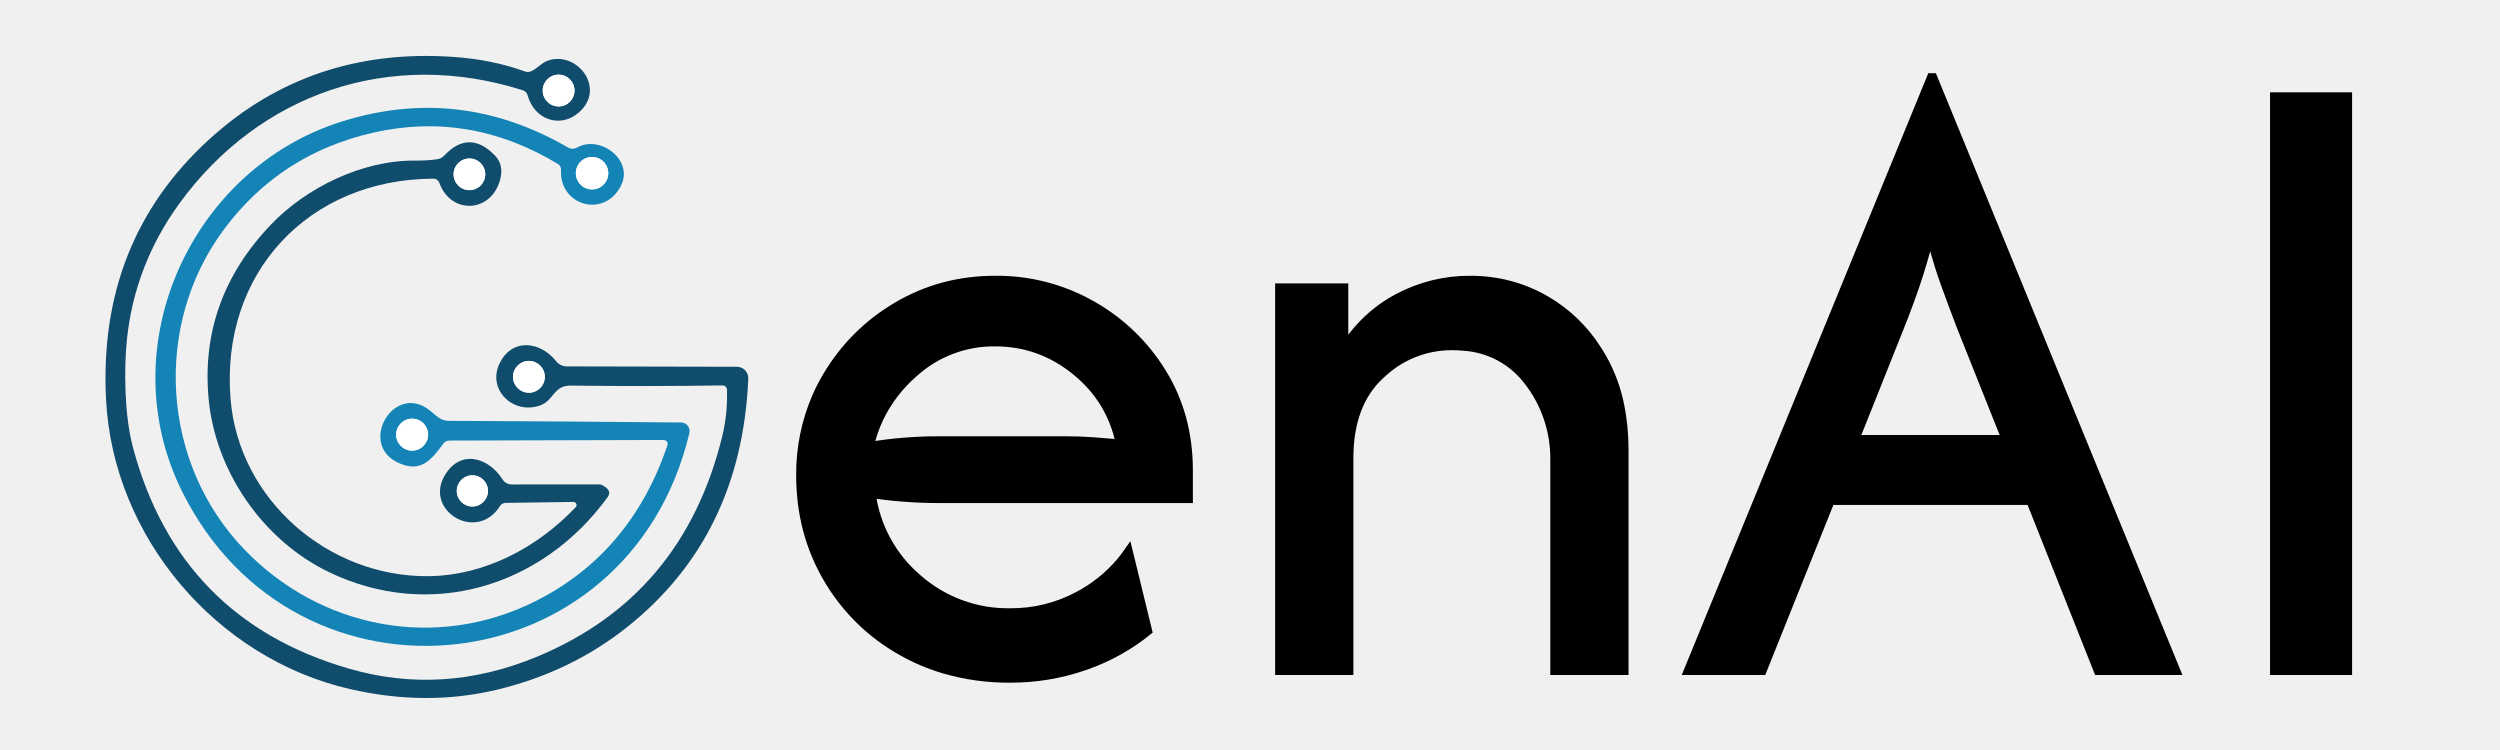
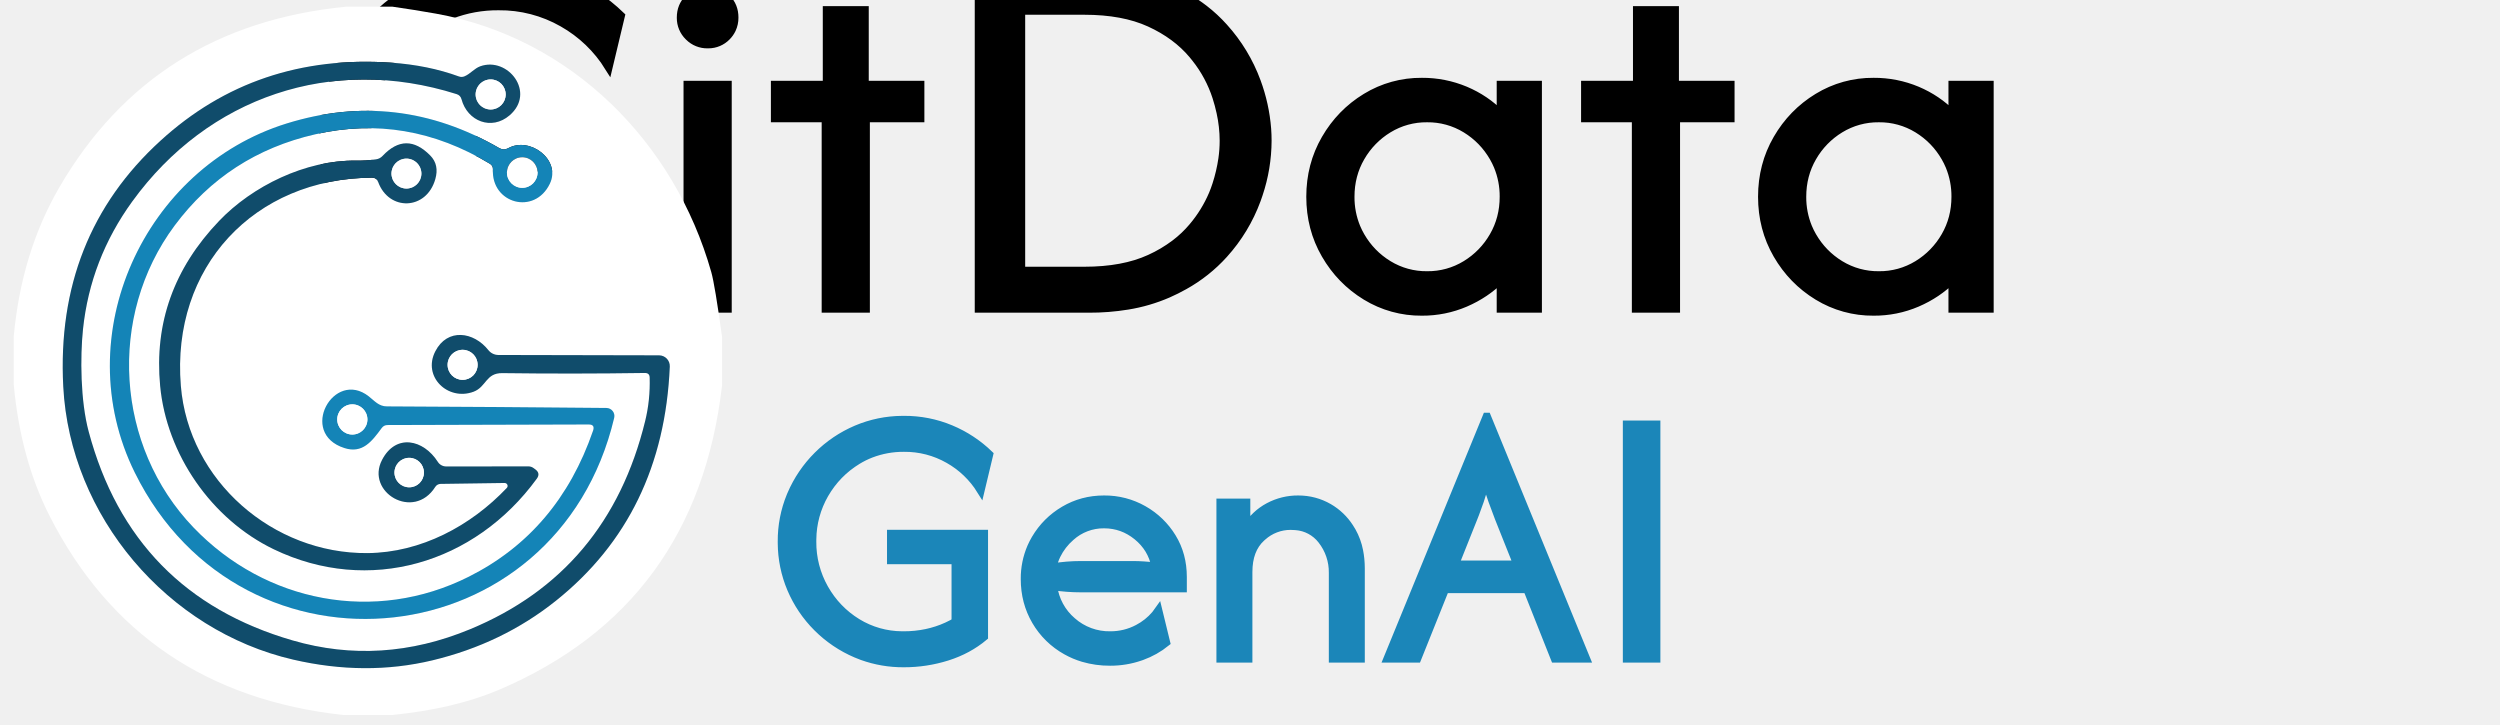
- <svg xmlns="http://www.w3.org/2000/svg" viewBox="0 0 250 75">
-   <g id="svgGroup" stroke-linecap="round" fill-rule="evenodd" font-size="9pt" stroke="#000" stroke-width="0.25mm" fill="#000" style="stroke:#000;stroke-width:0.25mm;fill:#000" transform="matrix(0.9171851, 0, 0, 0.9171851, 80.08857, 7.795258)">
-     <path d="M 59.723 64.583 L 52.223 64.583 L 52.223 22.917 L 59.168 22.917 L 59.168 29.653 Q 61.459 25.972 65.105 24.028 A 16.492 16.492 0 0 1 72.987 22.083 Q 77.431 22.083 81.216 24.271 A 16.308 16.308 0 0 1 86.71 29.527 A 19.78 19.78 0 0 1 87.362 30.59 A 17.309 17.309 0 0 1 89.271 35.799 Q 89.709 37.972 89.723 40.464 A 29.342 29.342 0 0 1 89.723 40.625 L 89.723 64.583 L 82.223 64.583 L 82.223 41.667 A 13.779 13.779 0 0 0 79.272 32.951 A 9.61 9.61 0 0 0 72.312 29.23 A 13.889 13.889 0 0 0 70.973 29.167 A 11.14 11.14 0 0 0 63.498 32.025 A 14.4 14.4 0 0 0 63.161 32.326 Q 59.723 35.486 59.723 41.458 L 59.723 64.583 Z M 104.793 64.583 L 96.806 64.583 L 123.265 0 L 123.404 0 L 149.862 64.583 L 141.459 64.583 L 134.098 46.042 L 112.223 46.042 L 104.793 64.583 Z M 42.223 42.778 L 42.223 45.833 L 15.001 45.833 Q 13.195 45.833 11.32 45.694 A 47.061 47.061 0 0 1 7.64 45.278 A 14.686 14.686 0 0 0 12.674 54.583 A 14.906 14.906 0 0 0 22.848 58.333 A 15.465 15.465 0 0 0 30.209 56.528 A 15.539 15.539 0 0 0 34.868 52.814 A 14.892 14.892 0 0 0 35.695 51.736 L 37.779 60.278 A 22.491 22.491 0 0 1 31.298 63.933 A 25.409 25.409 0 0 1 30.938 64.062 A 24.427 24.427 0 0 1 22.812 65.417 A 27.715 27.715 0 0 1 22.779 65.417 A 25.038 25.038 0 0 1 15.594 64.415 A 21.908 21.908 0 0 1 11.077 62.5 A 21.445 21.445 0 0 1 2.952 54.549 Q 0.001 49.514 0.001 43.333 A 21.055 21.055 0 0 1 1.739 34.767 A 20.433 20.433 0 0 1 2.848 32.604 Q 5.695 27.778 10.522 24.931 Q 15.348 22.083 21.181 22.083 A 20.872 20.872 0 0 1 31.737 24.826 A 21.087 21.087 0 0 1 39.376 32.222 Q 42.223 36.875 42.223 42.778 Z M 168.612 64.583 L 160.695 64.583 L 160.695 2.083 L 168.612 2.083 L 168.612 64.583 Z M 15.001 39.583 L 28.82 39.583 A 43.394 43.394 0 0 1 31.841 39.687 A 144.292 144.292 0 0 1 34.862 39.931 Q 33.89 35.069 30.001 31.91 Q 26.112 28.75 21.181 28.75 A 13.025 13.025 0 0 0 12.293 32.118 A 15.371 15.371 0 0 0 8.539 36.989 A 14.677 14.677 0 0 0 7.431 40.208 Q 11.181 39.583 15.001 39.583 Z M 119.793 27.083 L 114.862 39.444 L 131.459 39.444 L 126.529 27.083 A 302.323 302.323 0 0 1 124.793 22.431 A 46.589 46.589 0 0 1 124.168 20.585 Q 123.647 18.941 123.126 16.944 Q 122.293 20.139 121.529 22.396 A 89.26 89.26 0 0 1 120.266 25.879 A 102.696 102.696 0 0 1 119.793 27.083 Z" vector-effect="non-scaling-stroke" />
+ <svg xmlns="http://www.w3.org/2000/svg" xmlns:ns1="https://boxy-svg.com" viewBox="0 0 300 87" width="300px" height="87px">
+   <defs>
+     <ns1:export>
+       <ns1:file format="svg" />
+     </ns1:export>
+   </defs>
+   <g id="svgGroup" stroke-linecap="round" fill-rule="evenodd" font-size="9pt" stroke="#000" stroke-width="0.25mm" fill="#000" style="stroke: rgb(0, 0, 0); stroke-width: 0.25mm; fill: rgb(0, 0, 0); transform-origin: 155.001px 32.501px;" transform="matrix(0.6451604, 0, 0, 0.6451626, 38.76775, -4.078689)">
+     <path d="M 55.417 9.237 L 53.126 18.82 A 23.976 23.976 0 0 0 44.549 10.591 A 23.488 23.488 0 0 0 32.652 7.501 A 29.019 29.019 0 0 0 32.64 7.501 A 24.067 24.067 0 0 0 23.827 9.093 A 22.667 22.667 0 0 0 20.244 10.869 Q 14.723 14.237 11.459 19.897 A 24.629 24.629 0 0 0 8.202 31.853 A 29.174 29.174 0 0 0 8.195 32.501 A 24.902 24.902 0 0 0 11.424 45.001 Q 14.654 50.695 20.174 54.098 A 23.051 23.051 0 0 0 32.115 57.497 A 27.511 27.511 0 0 0 32.57 57.501 A 29.074 29.074 0 0 0 38.638 56.882 A 26.531 26.531 0 0 0 39.966 56.563 A 25.608 25.608 0 0 0 45.464 54.413 A 23.499 23.499 0 0 0 46.39 53.89 L 46.39 37.501 L 29.167 37.501 L 29.167 30.417 L 54.029 30.417 L 54.029 57.917 Q 49.792 61.459 44.202 63.23 A 38.287 38.287 0 0 1 32.57 65.001 A 32.194 32.194 0 0 1 21.446 63.095 A 30.615 30.615 0 0 1 19.862 62.466 A 32.894 32.894 0 0 1 9.48 55.452 Q 5.001 50.973 2.501 45.105 A 31.718 31.718 0 0 1 0.003 32.921 A 36.086 36.086 0 0 1 0.001 32.501 A 31.51 31.51 0 0 1 2.36 20.31 A 30.544 30.544 0 0 1 2.536 19.897 A 33.005 33.005 0 0 1 9.549 9.549 A 32.894 32.894 0 0 1 19.931 2.536 A 31.751 31.751 0 0 1 32.189 0.004 A 36.306 36.306 0 0 1 32.64 0.001 A 31.777 31.777 0 0 1 45.14 2.466 A 33.204 33.204 0 0 1 55.417 9.237 Z M 142.431 63.751 L 121.945 63.751 L 121.945 1.251 L 142.431 1.251 A 43.577 43.577 0 0 1 149.66 1.821 A 31.463 31.463 0 0 1 157.188 4.029 A 32.174 32.174 0 0 1 163.878 7.962 A 27.377 27.377 0 0 1 167.57 11.39 A 31.022 31.022 0 0 1 173.681 21.494 A 32.6 32.6 0 0 1 175.612 30.271 A 30.02 30.02 0 0 1 175.695 32.501 A 31.597 31.597 0 0 1 174.041 42.473 A 36.122 36.122 0 0 1 173.681 43.508 A 31.022 31.022 0 0 1 167.57 53.612 A 28.618 28.618 0 0 1 160.194 59.471 A 34.847 34.847 0 0 1 157.188 60.973 A 31.463 31.463 0 0 1 149.66 63.18 A 43.577 43.577 0 0 1 142.431 63.751 Z M 219.029 27.57 L 219.029 22.084 L 225.973 22.084 L 225.973 63.751 L 219.029 63.751 L 219.029 58.265 Q 216.251 61.042 212.466 62.674 A 20.212 20.212 0 0 1 204.376 64.306 A 19.611 19.611 0 0 1 193.959 61.424 Q 189.237 58.542 186.424 53.681 Q 183.612 48.82 183.612 42.917 Q 183.612 37.015 186.424 32.154 Q 189.237 27.292 193.959 24.411 A 19.611 19.611 0 0 1 204.376 21.529 A 20.592 20.592 0 0 1 212.466 23.126 Q 216.251 24.723 219.029 27.57 Z M 303.056 27.57 L 303.056 22.084 L 310.001 22.084 L 310.001 63.751 L 303.056 63.751 L 303.056 58.265 Q 300.279 61.042 296.494 62.674 A 20.212 20.212 0 0 1 288.404 64.306 A 19.611 19.611 0 0 1 277.987 61.424 Q 273.265 58.542 270.452 53.681 Q 267.64 48.82 267.64 42.917 Q 267.64 37.015 270.452 32.154 Q 273.265 27.292 277.987 24.411 A 19.611 19.611 0 0 1 288.404 21.529 A 20.592 20.592 0 0 1 296.494 23.126 Q 300.279 24.723 303.056 27.57 Z M 100.973 63.751 L 93.473 63.751 L 93.473 28.334 L 84.029 28.334 L 84.029 22.084 L 93.681 22.084 L 93.681 8.195 L 100.765 8.195 L 100.765 22.084 L 111.112 22.084 L 111.112 28.334 L 100.973 28.334 L 100.973 63.751 Z M 251.667 63.751 L 244.167 63.751 L 244.167 28.334 L 234.723 28.334 L 234.723 22.084 L 244.376 22.084 L 244.376 8.195 L 251.459 8.195 L 251.459 22.084 L 261.806 22.084 L 261.806 28.334 L 251.667 28.334 L 251.667 63.751 Z M 129.862 8.334 L 129.862 56.667 L 141.598 56.667 Q 148.82 56.667 153.751 54.411 A 24.746 24.746 0 0 0 158.46 51.621 A 20.284 20.284 0 0 0 161.737 48.508 A 23.727 23.727 0 0 0 165.473 42.451 A 21.976 21.976 0 0 0 166.147 40.626 A 29.116 29.116 0 0 0 167.26 35.844 A 23.833 23.833 0 0 0 167.501 32.501 A 24.869 24.869 0 0 0 166.918 27.247 A 30.724 30.724 0 0 0 166.147 24.376 A 22.968 22.968 0 0 0 162.295 17.183 A 26.395 26.395 0 0 0 161.737 16.494 Q 158.681 12.848 153.751 10.591 Q 148.82 8.334 141.598 8.334 L 129.862 8.334 Z M 75.279 63.751 L 67.779 63.751 L 67.779 22.084 L 75.279 22.084 L 75.279 63.751 Z M 205.348 57.501 A 13.483 13.483 0 0 0 212.536 55.522 A 14.775 14.775 0 0 0 217.674 50.244 Q 219.584 46.945 219.584 42.917 A 14.641 14.641 0 0 0 218.487 37.232 A 14.058 14.058 0 0 0 217.674 35.591 Q 215.765 32.292 212.536 30.313 A 13.483 13.483 0 0 0 205.348 28.334 A 13.483 13.483 0 0 0 198.161 30.313 A 14.775 14.775 0 0 0 193.022 35.591 Q 191.112 38.89 191.112 42.917 A 14.641 14.641 0 0 0 192.209 48.603 A 14.058 14.058 0 0 0 193.022 50.244 Q 194.931 53.542 198.161 55.522 A 13.483 13.483 0 0 0 205.348 57.501 Z M 289.376 57.501 A 13.483 13.483 0 0 0 296.563 55.522 A 14.775 14.775 0 0 0 301.702 50.244 Q 303.612 46.945 303.612 42.917 A 14.641 14.641 0 0 0 302.515 37.232 A 14.058 14.058 0 0 0 301.702 35.591 Q 299.792 32.292 296.563 30.313 A 13.483 13.483 0 0 0 289.376 28.334 A 13.483 13.483 0 0 0 282.188 30.313 A 14.775 14.775 0 0 0 277.049 35.591 Q 275.14 38.89 275.14 42.917 A 14.641 14.641 0 0 0 276.236 48.603 A 14.058 14.058 0 0 0 277.049 50.244 Q 278.959 53.542 282.188 55.522 A 13.483 13.483 0 0 0 289.376 57.501 Z M 68.033 13.171 A 4.817 4.817 0 0 0 71.529 14.584 A 6.256 6.256 0 0 0 71.662 14.583 A 4.765 4.765 0 0 0 75.105 13.126 A 5.009 5.009 0 0 0 76.053 11.784 A 5.036 5.036 0 0 0 76.529 9.584 Q 76.529 7.431 75.105 6.008 A 4.716 4.716 0 0 0 73.38 4.894 A 5.339 5.339 0 0 0 71.529 4.584 A 4.882 4.882 0 0 0 67.987 6.008 Q 66.529 7.431 66.529 9.584 A 5.912 5.912 0 0 0 66.529 9.649 A 4.815 4.815 0 0 0 67.987 13.126 A 5.739 5.739 0 0 0 68.033 13.171 Z" vector-effect="non-scaling-stroke" />
  </g>
-   <path fill="#104c6b" d="M 72.196 38.544 C 67.116 38.619 62.083 38.625 57.098 38.559 C 55.336 38.537 55.418 40.014 54.046 40.532 C 51.331 41.537 48.616 38.934 50.003 36.249 C 51.271 33.774 54.061 34.149 55.628 36.137 C 55.88 36.45 56.26 36.635 56.663 36.639 L 73.696 36.677 C 74.341 36.681 74.854 37.218 74.828 37.862 C 74.383 48.327 70.363 56.595 62.768 62.664 C 58.988 65.685 54.631 67.787 49.696 68.972 C 44.976 70.102 40.063 70.077 34.958 68.897 C 21.638 65.822 11.318 53.717 10.606 39.977 C 10.056 29.397 13.488 20.722 20.903 13.952 C 27.648 7.792 35.783 5.037 45.308 5.687 C 47.928 5.867 50.326 6.354 52.501 7.149 C 52.693 7.221 52.906 7.216 53.093 7.134 C 53.716 6.872 54.136 6.294 54.766 6.069 C 57.691 5.027 60.676 8.852 57.863 11.267 C 55.958 12.902 53.393 11.897 52.771 9.549 C 52.696 9.279 52.523 9.102 52.253 9.017 C 39.023 4.832 25.928 9.324 17.911 20.387 C 14.956 24.467 13.218 28.972 12.698 33.902 C 12.391 36.842 12.421 41.484 13.298 44.754 C 16.363 56.209 23.563 63.579 34.898 66.864 C 41.138 68.674 47.398 68.28 53.678 65.679 C 63.438 61.639 69.621 54.285 72.226 43.614 C 72.586 42.139 72.743 40.612 72.698 39.032 C 72.693 38.707 72.526 38.544 72.196 38.544 Z M 57.451 9.054 C 57.451 8.176 56.739 7.464 55.861 7.464 C 54.982 7.464 54.271 8.176 54.271 9.054 C 54.271 9.933 54.982 10.644 55.861 10.644 C 56.739 10.644 57.451 9.933 57.451 9.054 Z M 54.481 37.682 C 54.481 36.804 53.769 36.092 52.891 36.092 C 52.012 36.092 51.301 36.804 51.301 37.682 C 51.301 38.56 52.012 39.272 52.891 39.272 C 53.769 39.272 54.481 38.56 54.481 37.682 Z" transform="matrix(1, 0, 0, 1, -1.4210854715202004e-14, 0)" />
-   <circle fill="#ffffff" cx="55.861" cy="9.055" r="1.59" transform="matrix(1, 0, 0, 1, -1.4210854715202004e-14, 0)" />
-   <path fill="#1484b7" d="M 66.241 43.997 L 44.948 44.057 C 44.688 44.057 44.481 44.162 44.326 44.372 C 43.268 45.812 42.278 47.102 40.381 46.494 C 35.461 44.934 39.241 38.109 42.953 41.019 C 43.583 41.514 44.018 42.084 44.888 42.084 C 52.723 42.12 60.466 42.174 68.116 42.249 C 68.664 42.255 69.066 42.763 68.941 43.292 C 62.918 68.717 29.641 72.272 18.188 49.104 C 10.981 34.532 19.201 16.802 34.253 12.129 C 42.068 9.699 49.578 10.569 56.783 14.739 C 57.093 14.914 57.403 14.917 57.713 14.747 C 60.001 13.464 63.338 15.977 62.131 18.497 C 60.511 21.887 55.898 20.597 56.101 16.974 C 56.114 16.743 55.999 16.524 55.801 16.404 C 49.911 12.84 43.735 11.797 37.276 13.277 C 31.101 14.692 26.143 17.91 22.403 22.929 C 15.256 32.537 16.133 46.307 24.406 54.917 C 32.026 62.859 43.613 65.109 53.551 60.114 C 59.866 56.944 64.251 51.789 66.706 44.649 C 66.856 44.214 66.7 43.997 66.241 43.997 Z M 60.826 17.319 C 60.826 16.425 60.1 15.699 59.206 15.699 C 58.311 15.699 57.586 16.425 57.586 17.319 C 57.586 18.214 58.311 18.939 59.206 18.939 C 60.1 18.939 60.826 18.214 60.826 17.319 Z M 42.811 43.464 C 42.811 42.582 42.095 41.867 41.213 41.867 C 40.331 41.867 39.616 42.582 39.616 43.464 C 39.616 44.346 40.331 45.062 41.213 45.062 C 42.095 45.062 42.811 44.346 42.811 43.464 Z" transform="matrix(1, 0, 0, 1, -1.4210854715202004e-14, 0)" />
-   <path fill="#104c6b" d="M 57.338 50.192 L 50.558 50.289 C 50.329 50.293 50.117 50.412 49.996 50.604 C 47.701 54.242 42.586 51.152 44.363 47.747 C 45.833 44.919 48.758 45.587 50.266 47.957 C 50.457 48.26 50.794 48.444 51.158 48.444 L 59.866 48.437 C 60.061 48.437 60.25 48.5 60.406 48.617 L 60.601 48.759 C 60.97 49.039 61.018 49.367 60.743 49.742 C 54.188 58.734 42.976 62.064 32.896 57.212 C 26.296 54.032 21.548 47.147 20.866 39.917 C 20.236 33.272 22.318 27.447 27.113 22.442 C 30.616 18.774 36.248 15.984 41.611 16.059 C 42.321 16.069 43.026 16.024 43.726 15.924 C 44.001 15.885 44.233 15.762 44.423 15.557 C 46.083 13.797 47.763 13.785 49.463 15.519 C 50.113 16.174 50.29 17.012 49.996 18.032 C 49.051 21.332 45.083 21.429 43.951 18.324 C 43.84 18.019 43.623 17.867 43.298 17.867 C 30.811 17.934 22.028 27.339 23.056 39.894 C 23.873 49.982 32.836 57.707 42.833 57.617 C 48.473 57.564 53.746 54.752 57.571 50.717 C 57.737 50.547 57.652 50.262 57.418 50.202 C 57.391 50.195 57.365 50.192 57.338 50.192 Z M 48.526 17.432 C 48.526 16.558 47.817 15.849 46.943 15.849 C 46.069 15.849 45.361 16.558 45.361 17.432 C 45.361 18.306 46.069 19.014 46.943 19.014 C 47.817 19.014 48.526 18.306 48.526 17.432 Z M 48.796 49.089 C 48.796 48.228 48.097 47.529 47.236 47.529 C 46.374 47.529 45.676 48.228 45.676 49.089 C 45.676 49.951 46.374 50.649 47.236 50.649 C 48.097 50.649 48.796 49.951 48.796 49.089 Z" transform="matrix(1, 0, 0, 1, -1.4210854715202004e-14, 0)" />
-   <circle fill="#ffffff" cx="59.206" cy="17.319" r="1.62" transform="matrix(1, 0, 0, 1, -1.4210854715202004e-14, 0)" />
-   <circle fill="#ffffff" cx="46.943" cy="17.432" r="1.582" transform="matrix(1, 0, 0, 1, -1.4210854715202004e-14, 0)" />
-   <circle fill="#ffffff" cx="52.891" cy="37.682" r="1.59" transform="matrix(1, 0, 0, 1, -1.4210854715202004e-14, 0)" />
-   <circle fill="#ffffff" cx="41.213" cy="43.465" r="1.598" transform="matrix(1, 0, 0, 1, -1.4210854715202004e-14, 0)" />
-   <circle fill="#ffffff" cx="47.235" cy="49.09" r="1.56" transform="matrix(1, 0, 0, 1, -1.4210854715202004e-14, 0)" />
+   <path fill="#ffffff" d="M 41.53 0.803 L 47.106 0.803 C 48.851 1.052 50.585 1.33 52.308 1.636 C 68.611 4.569 80.962 17.123 85.356 32.661 C 85.645 33.681 86.076 36.276 86.648 40.447 L 86.648 46.244 C 84.608 63.867 75.683 76.045 59.873 82.777 C 56.269 84.307 51.977 85.315 46.996 85.803 L 41.207 85.803 C 24.915 84.012 13.168 76.059 5.966 61.944 C 3.637 57.376 2.198 52.109 1.648 46.142 L 1.648 40.362 C 2.271 33.647 4.096 27.685 7.122 22.478 C 14.642 9.541 26.111 2.316 41.53 0.803 Z M 77.961 45.309 C 78.012 47.099 77.834 48.831 77.426 50.503 C 74.473 62.595 67.466 70.931 56.405 75.51 C 49.288 78.456 42.193 78.904 35.121 76.853 C 22.275 73.13 14.115 64.777 10.641 51.795 C 9.647 48.089 9.613 42.827 9.961 39.495 C 10.55 33.907 12.52 28.802 15.869 24.178 C 24.955 11.641 39.796 6.549 54.79 11.292 C 55.096 11.388 55.292 11.59 55.377 11.896 C 56.082 14.556 58.989 15.695 61.148 13.842 C 64.336 11.105 60.953 6.77 57.638 7.952 C 56.924 8.207 56.448 8.861 55.742 9.159 C 55.53 9.25 55.289 9.257 55.071 9.176 C 52.606 8.275 49.888 7.722 46.919 7.518 C 36.124 6.781 26.904 9.903 19.26 16.885 C 10.856 24.557 6.966 34.389 7.59 46.38 C 8.397 61.952 20.093 75.671 35.189 79.156 C 40.975 80.493 46.542 80.521 51.892 79.241 C 57.485 77.898 62.423 75.515 66.707 72.093 C 75.315 65.213 79.871 55.843 80.375 43.983 C 80.404 43.253 79.823 42.644 79.092 42.64 L 59.788 42.598 C 59.331 42.592 58.9 42.383 58.615 42.028 C 56.839 39.776 53.677 39.351 52.24 42.156 C 50.668 45.199 53.745 48.148 56.822 47.009 C 58.377 46.423 58.284 44.748 60.281 44.774 C 65.931 44.847 71.634 44.842 77.392 44.757 C 77.766 44.757 77.955 44.94 77.961 45.309 Z M 70.643 50.936 C 71.164 50.936 71.34 51.183 71.17 51.676 C 68.387 59.768 63.418 65.61 56.261 69.203 C 44.998 74.864 31.866 72.314 23.23 63.312 C 13.854 53.554 12.86 37.948 20.96 27.06 C 25.199 21.37 30.817 17.723 37.816 16.12 C 45.137 14.442 52.135 15.624 58.811 19.665 C 59.035 19.8 59.166 20.049 59.151 20.311 C 58.921 24.416 64.149 25.878 65.985 22.036 C 67.353 19.18 63.571 16.333 60.978 17.786 C 60.627 17.978 60.275 17.976 59.924 17.778 C 51.758 13.052 43.247 12.066 34.39 14.82 C 17.331 20.115 8.015 40.209 16.183 56.725 C 29.163 82.981 66.877 78.952 73.703 50.137 C 73.844 49.538 73.388 48.962 72.768 48.956 C 64.098 48.871 55.323 48.808 46.443 48.769 C 45.457 48.769 44.964 48.123 44.25 47.562 C 40.043 44.264 35.759 51.999 41.335 53.767 C 43.485 54.455 44.607 52.993 45.806 51.361 C 45.981 51.123 46.216 51.004 46.511 51.004 L 70.643 50.936 Z M 60.553 57.957 C 60.827 57.957 61.003 58.248 60.87 58.481 C 60.856 58.507 60.838 58.531 60.817 58.552 C 56.482 63.125 50.506 66.313 44.114 66.372 C 32.784 66.474 22.626 57.719 21.7 46.287 C 20.535 32.058 30.489 21.399 44.641 21.322 C 45.009 21.322 45.256 21.495 45.381 21.841 C 46.664 25.36 51.161 25.249 52.232 21.509 C 52.566 20.353 52.365 19.404 51.628 18.662 C 49.701 16.695 47.797 16.709 45.916 18.704 C 45.701 18.936 45.437 19.075 45.126 19.121 C 44.332 19.234 43.533 19.285 42.729 19.274 C 36.651 19.189 30.268 22.351 26.298 26.507 C 20.864 32.179 18.504 38.781 19.218 46.312 C 19.991 54.506 25.372 62.309 32.852 65.913 C 44.276 71.413 56.983 67.639 64.412 57.447 C 64.724 57.022 64.67 56.651 64.251 56.334 L 64.03 56.172 C 63.853 56.039 63.639 55.968 63.418 55.968 L 53.549 55.977 C 53.136 55.976 52.754 55.767 52.538 55.424 C 50.829 52.738 47.514 51.982 45.848 55.186 C 43.834 59.045 49.631 62.547 52.232 58.425 C 52.369 58.206 52.609 58.072 52.869 58.068 L 60.553 57.957 Z" transform="matrix(1, 0, 0, 1, 1.7763568394002505e-15, 0)" />
+   <path fill="#104c6b" d="M 77.392 44.757 C 71.634 44.842 65.931 44.847 60.281 44.774 C 58.284 44.748 58.377 46.423 56.822 47.009 C 53.745 48.148 50.668 45.199 52.24 42.156 C 53.677 39.351 56.839 39.776 58.615 42.028 C 58.9 42.383 59.331 42.592 59.788 42.598 L 79.092 42.64 C 79.823 42.644 80.404 43.253 80.375 43.983 C 79.871 55.843 75.315 65.213 66.707 72.093 C 62.423 75.515 57.485 77.898 51.892 79.241 C 46.542 80.521 40.975 80.493 35.189 79.156 C 20.093 75.671 8.397 61.952 7.59 46.38 C 6.966 34.389 10.856 24.557 19.26 16.885 C 26.904 9.903 36.124 6.781 46.919 7.518 C 49.888 7.722 52.606 8.275 55.071 9.176 C 55.289 9.257 55.53 9.25 55.742 9.159 C 56.448 8.861 56.924 8.207 57.638 7.952 C 60.953 6.77 64.336 11.105 61.148 13.842 C 58.989 15.695 56.082 14.556 55.377 11.896 C 55.292 11.59 55.096 11.388 54.79 11.292 C 39.796 6.549 24.955 11.641 15.869 24.178 C 12.52 28.802 10.55 33.907 9.961 39.495 C 9.613 42.827 9.647 48.089 10.641 51.795 C 14.115 64.777 22.275 73.13 35.121 76.853 C 42.193 78.904 49.288 78.456 56.405 75.51 C 67.466 70.931 74.473 62.595 77.426 50.503 C 77.834 48.831 78.012 47.099 77.961 45.309 C 77.955 44.94 77.766 44.757 77.392 44.757 Z M 60.681 11.335 C 60.681 10.339 59.874 9.533 58.879 9.533 C 57.883 9.533 57.077 10.339 57.077 11.335 C 57.077 12.33 57.883 13.137 58.879 13.137 C 59.874 13.137 60.681 12.33 60.681 11.335 Z M 57.315 43.779 C 57.315 42.784 56.508 41.977 55.513 41.977 C 54.517 41.977 53.711 42.784 53.711 43.779 C 53.711 44.774 54.517 45.581 55.513 45.581 C 56.508 45.581 57.315 44.774 57.315 43.779 Z" transform="matrix(1, 0, 0, 1, 1.7763568394002505e-15, 0)" />
+   <circle fill="#ffffff" cx="58.878" cy="11.334" r="1.802" transform="matrix(1, 0, 0, 1, 1.7763568394002505e-15, 0)" />
+   <path fill="#1484b7" d="M 70.643 50.936 L 46.511 51.004 C 46.216 51.004 45.981 51.123 45.806 51.361 C 44.607 52.993 43.485 54.455 41.335 53.767 C 35.759 51.999 40.043 44.264 44.25 47.562 C 44.964 48.123 45.457 48.769 46.443 48.769 C 55.323 48.808 64.098 48.871 72.768 48.956 C 73.388 48.962 73.844 49.538 73.703 50.137 C 66.877 78.952 29.163 82.981 16.183 56.725 C 8.015 40.209 17.331 20.115 34.39 14.82 C 43.247 12.066 51.758 13.052 59.924 17.778 C 60.275 17.976 60.627 17.978 60.978 17.786 C 63.571 16.333 67.353 19.18 65.985 22.036 C 64.149 25.878 58.921 24.416 59.151 20.311 C 59.166 20.049 59.035 19.8 58.811 19.665 C 52.135 15.624 45.137 14.442 37.816 16.12 C 30.817 17.723 25.199 21.37 20.96 27.06 C 12.86 37.948 13.854 53.554 23.23 63.312 C 31.866 72.314 44.998 74.864 56.261 69.203 C 63.418 65.61 68.387 59.768 71.17 51.676 C 71.34 51.183 71.164 50.936 70.643 50.936 Z M 64.506 20.702 C 64.506 19.687 63.684 18.866 62.67 18.866 C 61.655 18.866 60.834 19.687 60.834 20.702 C 60.834 21.716 61.655 22.538 62.67 22.538 C 63.684 22.538 64.506 21.716 64.506 20.702 Z M 44.089 50.333 C 44.089 49.332 43.278 48.522 42.278 48.522 C 41.278 48.522 40.468 49.332 40.468 50.333 C 40.468 51.332 41.278 52.143 42.278 52.143 C 43.278 52.143 44.089 51.332 44.089 50.333 Z" transform="matrix(1, 0, 0, 1, 1.7763568394002505e-15, 0)" />
+   <path fill="#104c6b" d="M 60.553 57.957 L 52.869 58.068 C 52.609 58.072 52.369 58.206 52.232 58.425 C 49.631 62.547 43.834 59.045 45.848 55.186 C 47.514 51.982 50.829 52.738 52.538 55.424 C 52.754 55.767 53.136 55.976 53.549 55.977 L 63.418 55.968 C 63.639 55.968 63.853 56.039 64.03 56.172 L 64.251 56.334 C 64.67 56.651 64.724 57.022 64.412 57.447 C 56.983 67.639 44.276 71.413 32.852 65.913 C 25.372 62.309 19.991 54.506 19.218 46.312 C 18.504 38.781 20.864 32.179 26.298 26.507 C 30.268 22.351 36.651 19.189 42.729 19.274 C 43.533 19.285 44.332 19.234 45.126 19.121 C 45.437 19.075 45.701 18.936 45.916 18.704 C 47.797 16.709 49.701 16.695 51.628 18.662 C 52.365 19.404 52.566 20.353 52.232 21.509 C 51.161 25.249 46.664 25.36 45.381 21.841 C 45.256 21.495 45.009 21.322 44.641 21.322 C 30.489 21.399 20.535 32.058 21.7 46.287 C 22.626 57.719 32.784 66.474 44.114 66.372 C 50.506 66.313 56.482 63.125 60.817 58.552 C 61.005 58.36 60.909 58.036 60.643 57.968 C 60.613 57.96 60.584 57.957 60.553 57.957 Z M 50.566 20.829 C 50.566 19.838 49.762 19.036 48.772 19.036 C 47.782 19.036 46.979 19.838 46.979 20.829 C 46.979 21.819 47.782 22.623 48.772 22.623 C 49.762 22.623 50.566 21.819 50.566 20.829 Z M 50.872 56.708 C 50.872 55.731 50.08 54.94 49.104 54.94 C 48.127 54.94 47.336 55.731 47.336 56.708 C 47.336 57.684 48.127 58.476 49.104 58.476 C 50.08 58.476 50.872 57.684 50.872 56.708 Z" transform="matrix(1, 0, 0, 1, 1.7763568394002505e-15, 0)" />
+   <circle fill="#ffffff" cx="62.67" cy="20.702" r="1.836" transform="matrix(1, 0, 0, 1, 1.7763568394002505e-15, 0)" />
+   <circle fill="#ffffff" cx="48.772" cy="20.829" r="1.793" transform="matrix(1, 0, 0, 1, 1.7763568394002505e-15, 0)" />
+   <circle fill="#ffffff" cx="55.512" cy="43.779" r="1.802" transform="matrix(1, 0, 0, 1, 1.7763568394002505e-15, 0)" />
+   <circle fill="#ffffff" cx="42.278" cy="50.333" r="1.811" transform="matrix(1, 0, 0, 1, 1.7763568394002505e-15, 0)" />
+   <circle fill="#ffffff" cx="49.104" cy="56.708" r="1.768" transform="matrix(1, 0, 0, 1, 1.7763568394002505e-15, 0)" />
+   <g id="group-1" stroke-linecap="round" fill-rule="evenodd" font-size="9pt" stroke="#1b86b9" stroke-width="0.25mm" fill="#1b86b9" style="stroke:#1b86b9;stroke-width:0.25mm;fill:#1b86b9" transform="matrix(0.449618, 0, 0, 0.449618, 93.79991, 50)">
+     <path d="M 55.417 10.069 L 53.126 19.653 A 23.976 23.976 0 0 0 44.549 11.424 A 23.488 23.488 0 0 0 32.652 8.333 A 29.019 29.019 0 0 0 32.64 8.333 A 24.067 24.067 0 0 0 23.827 9.925 A 22.667 22.667 0 0 0 20.244 11.701 Q 14.723 15.069 11.459 20.729 A 24.629 24.629 0 0 0 8.202 32.685 A 29.174 29.174 0 0 0 8.195 33.333 A 24.902 24.902 0 0 0 11.424 45.833 Q 14.654 51.528 20.174 54.931 A 23.051 23.051 0 0 0 32.115 58.33 A 27.511 27.511 0 0 0 32.57 58.333 A 29.074 29.074 0 0 0 38.638 57.714 A 26.531 26.531 0 0 0 39.966 57.396 A 25.608 25.608 0 0 0 45.464 55.245 A 23.499 23.499 0 0 0 46.39 54.722 L 46.39 38.333 L 29.167 38.333 L 29.167 31.25 L 54.029 31.25 L 54.029 58.75 Q 49.792 62.292 44.202 64.063 A 38.287 38.287 0 0 1 32.57 65.833 A 32.194 32.194 0 0 1 21.446 63.927 A 30.615 30.615 0 0 1 19.862 63.299 A 32.894 32.894 0 0 1 9.48 56.285 Q 5.001 51.806 2.501 45.938 A 31.718 31.718 0 0 1 0.003 33.753 A 36.086 36.086 0 0 1 0.001 33.333 A 31.51 31.51 0 0 1 2.36 21.143 A 30.544 30.544 0 0 1 2.536 20.729 A 33.005 33.005 0 0 1 9.549 10.382 A 32.894 32.894 0 0 1 19.931 3.368 A 31.751 31.751 0 0 1 32.189 0.836 A 36.306 36.306 0 0 1 32.64 0.833 A 31.777 31.777 0 0 1 45.14 3.299 A 33.204 33.204 0 0 1 55.417 10.069 Z M 124.584 64.583 L 117.084 64.583 L 117.084 22.917 L 124.029 22.917 L 124.029 29.653 Q 126.32 25.972 129.966 24.028 A 16.492 16.492 0 0 1 137.848 22.083 Q 142.292 22.083 146.077 24.271 A 16.308 16.308 0 0 1 151.571 29.527 A 19.78 19.78 0 0 1 152.223 30.59 A 17.309 17.309 0 0 1 154.132 35.799 Q 154.57 37.972 154.584 40.464 A 29.342 29.342 0 0 1 154.584 40.625 L 154.584 64.583 L 147.084 64.583 L 147.084 41.667 A 13.779 13.779 0 0 0 144.133 32.951 A 9.61 9.61 0 0 0 137.173 29.23 A 13.889 13.889 0 0 0 135.834 29.167 A 11.14 11.14 0 0 0 128.36 32.025 A 14.4 14.4 0 0 0 128.022 32.326 Q 124.584 35.486 124.584 41.458 L 124.584 64.583 Z M 169.654 64.583 L 161.667 64.583 L 188.126 0 L 188.265 0 L 214.723 64.583 L 206.32 64.583 L 198.959 46.042 L 177.084 46.042 L 169.654 64.583 Z M 107.084 42.778 L 107.084 45.833 L 79.862 45.833 Q 78.056 45.833 76.181 45.694 A 47.061 47.061 0 0 1 72.501 45.278 A 14.686 14.686 0 0 0 77.536 54.583 A 14.906 14.906 0 0 0 87.709 58.333 A 15.465 15.465 0 0 0 95.07 56.528 A 15.539 15.539 0 0 0 99.729 52.814 A 14.892 14.892 0 0 0 100.556 51.736 L 102.64 60.278 A 22.491 22.491 0 0 1 96.159 63.933 A 25.409 25.409 0 0 1 95.799 64.062 A 24.427 24.427 0 0 1 87.673 65.417 A 27.715 27.715 0 0 1 87.64 65.417 A 25.038 25.038 0 0 1 80.455 64.415 A 21.908 21.908 0 0 1 75.938 62.5 A 21.445 21.445 0 0 1 67.813 54.549 Q 64.862 49.514 64.862 43.333 A 21.055 21.055 0 0 1 66.6 34.767 A 20.433 20.433 0 0 1 67.709 32.604 Q 70.556 27.778 75.383 24.931 Q 80.209 22.083 86.042 22.083 A 20.872 20.872 0 0 1 96.598 24.826 A 21.087 21.087 0 0 1 104.237 32.222 Q 107.084 36.875 107.084 42.778 Z M 233.473 64.583 L 225.556 64.583 L 225.556 2.083 L 233.473 2.083 L 233.473 64.583 Z M 79.862 39.583 L 93.681 39.583 A 43.394 43.394 0 0 1 96.702 39.687 A 144.292 144.292 0 0 1 99.723 39.931 Q 98.751 35.069 94.862 31.91 Q 90.973 28.75 86.042 28.75 A 13.025 13.025 0 0 0 77.154 32.118 A 15.371 15.371 0 0 0 73.4 36.989 A 14.677 14.677 0 0 0 72.292 40.208 Q 76.042 39.583 79.862 39.583 Z M 184.654 27.083 L 179.723 39.444 L 196.32 39.444 L 191.39 27.083 A 302.323 302.323 0 0 1 189.654 22.431 A 46.589 46.589 0 0 1 189.029 20.585 Q 188.508 18.941 187.987 16.944 Q 187.154 20.139 186.39 22.396 A 89.26 89.26 0 0 1 185.127 25.879 A 102.696 102.696 0 0 1 184.654 27.083 Z" vector-effect="non-scaling-stroke" />
+   </g>
</svg>
